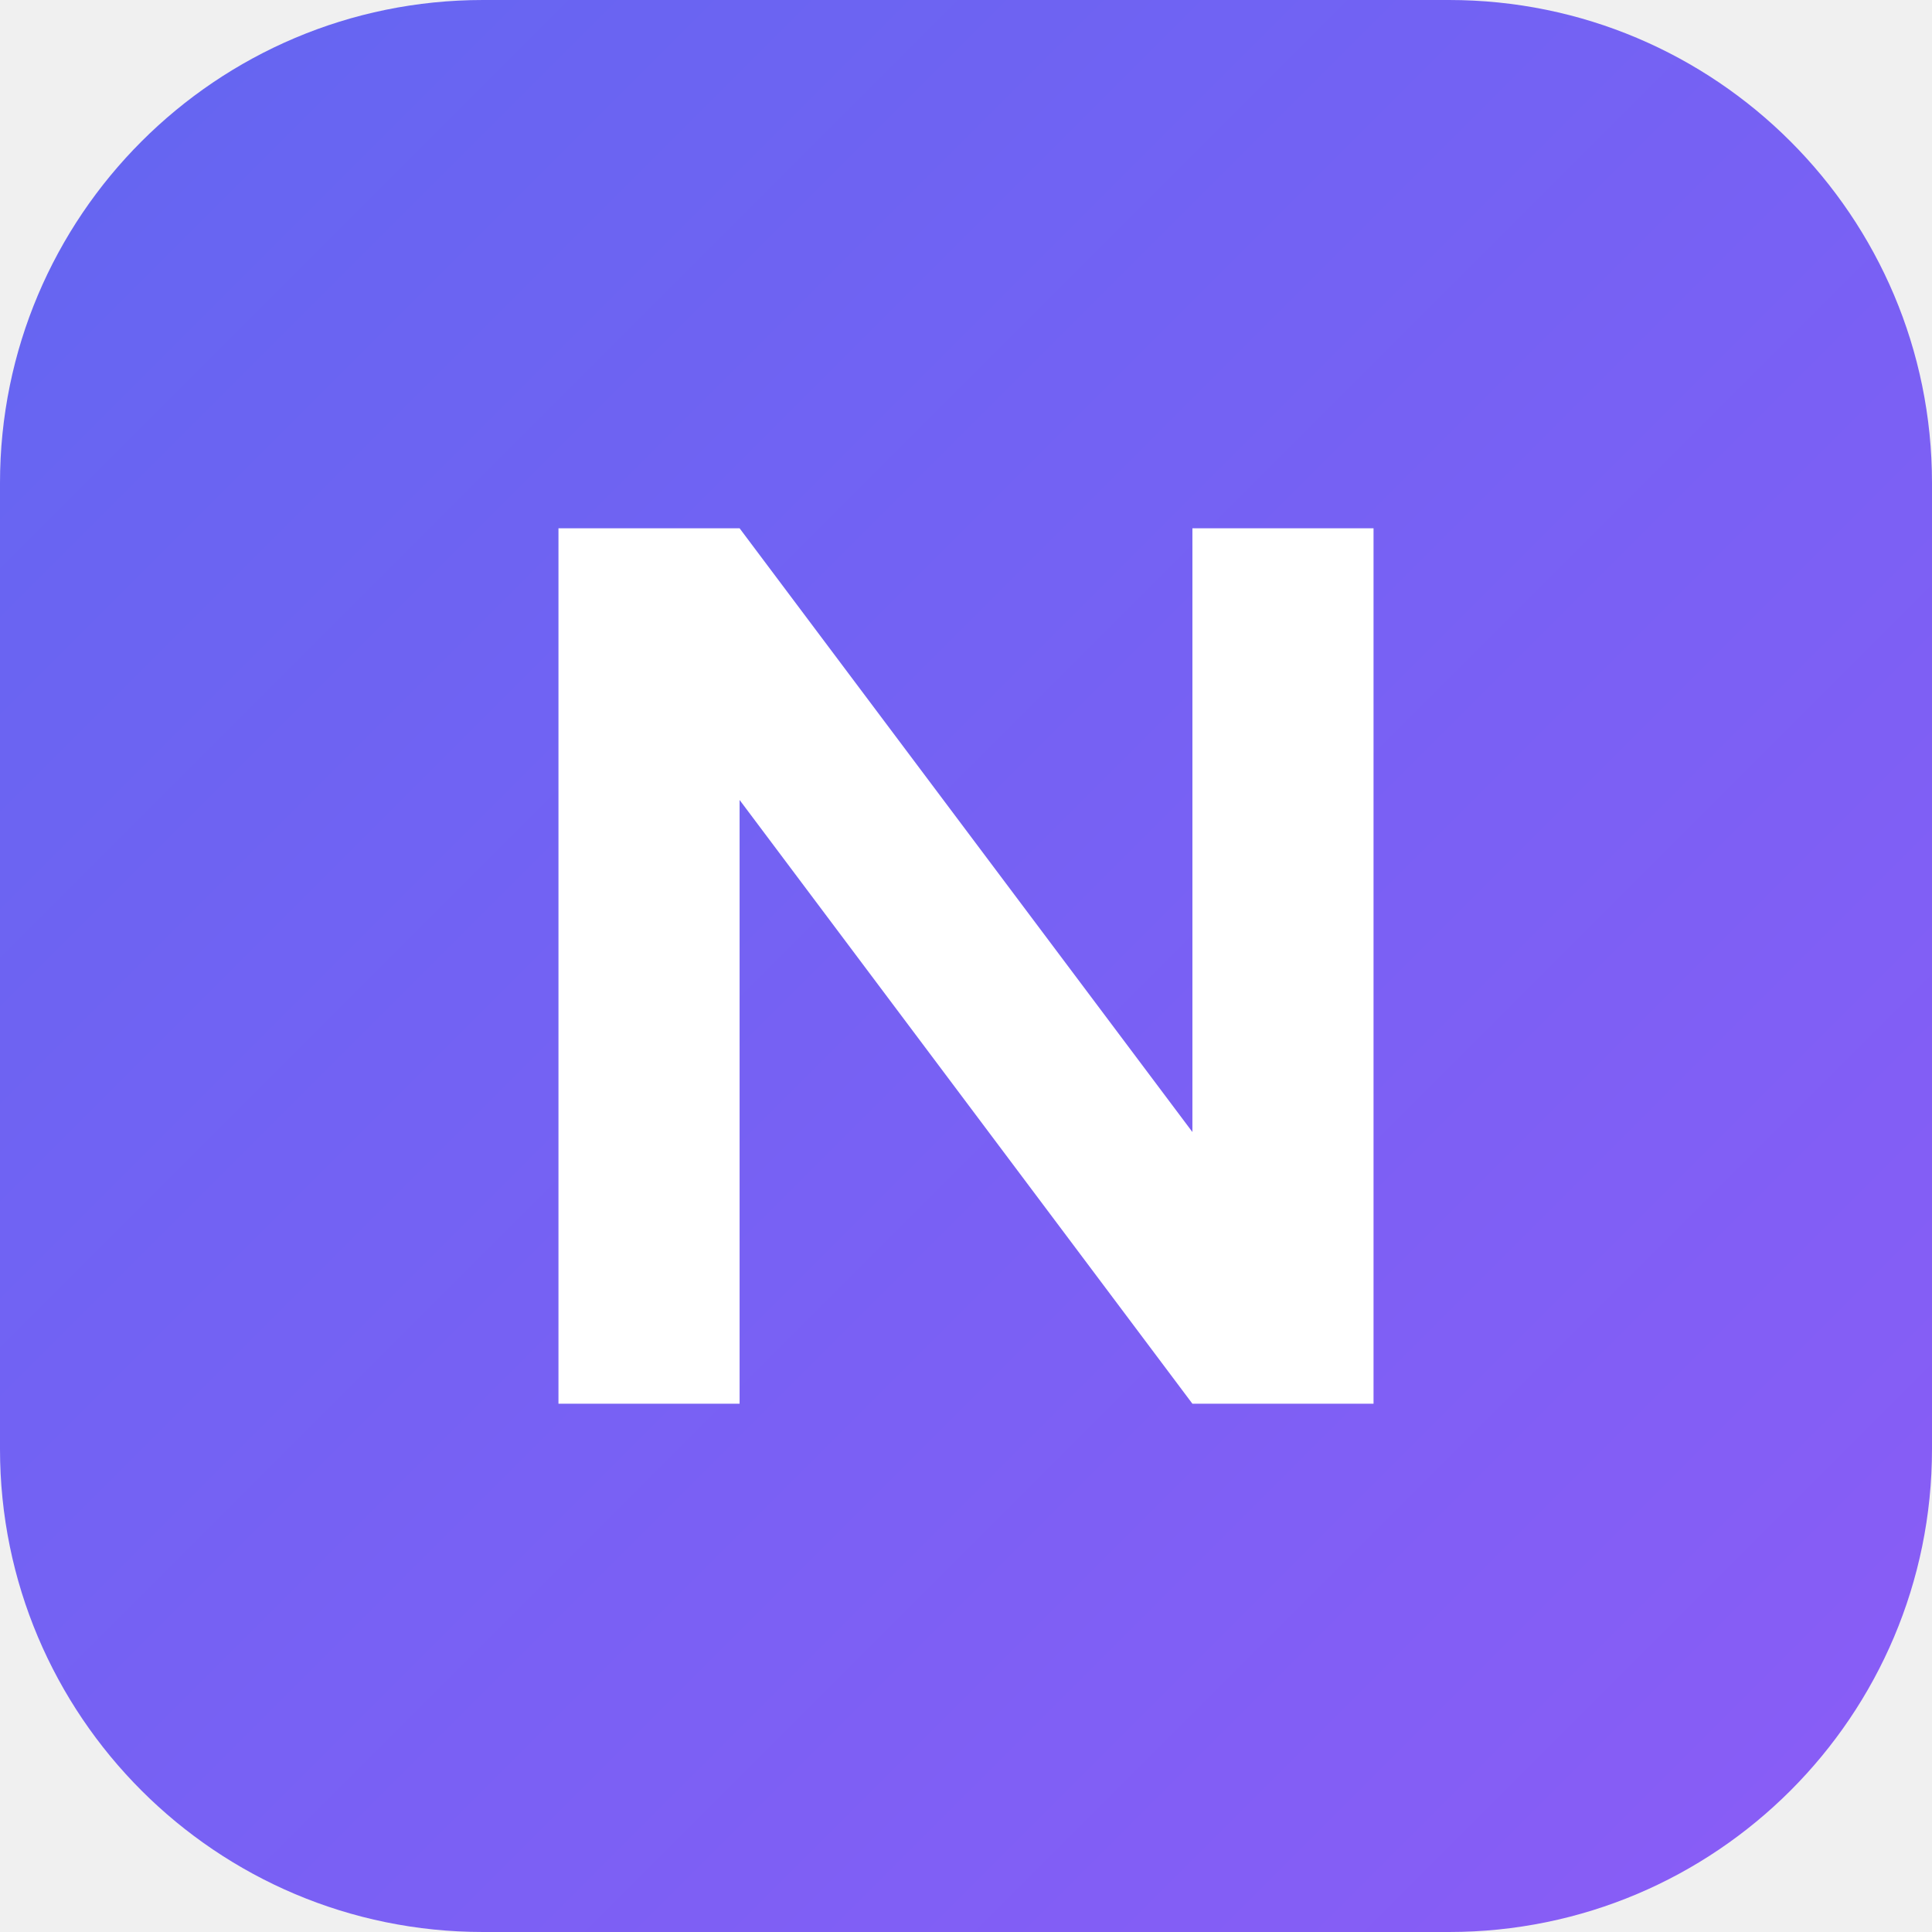
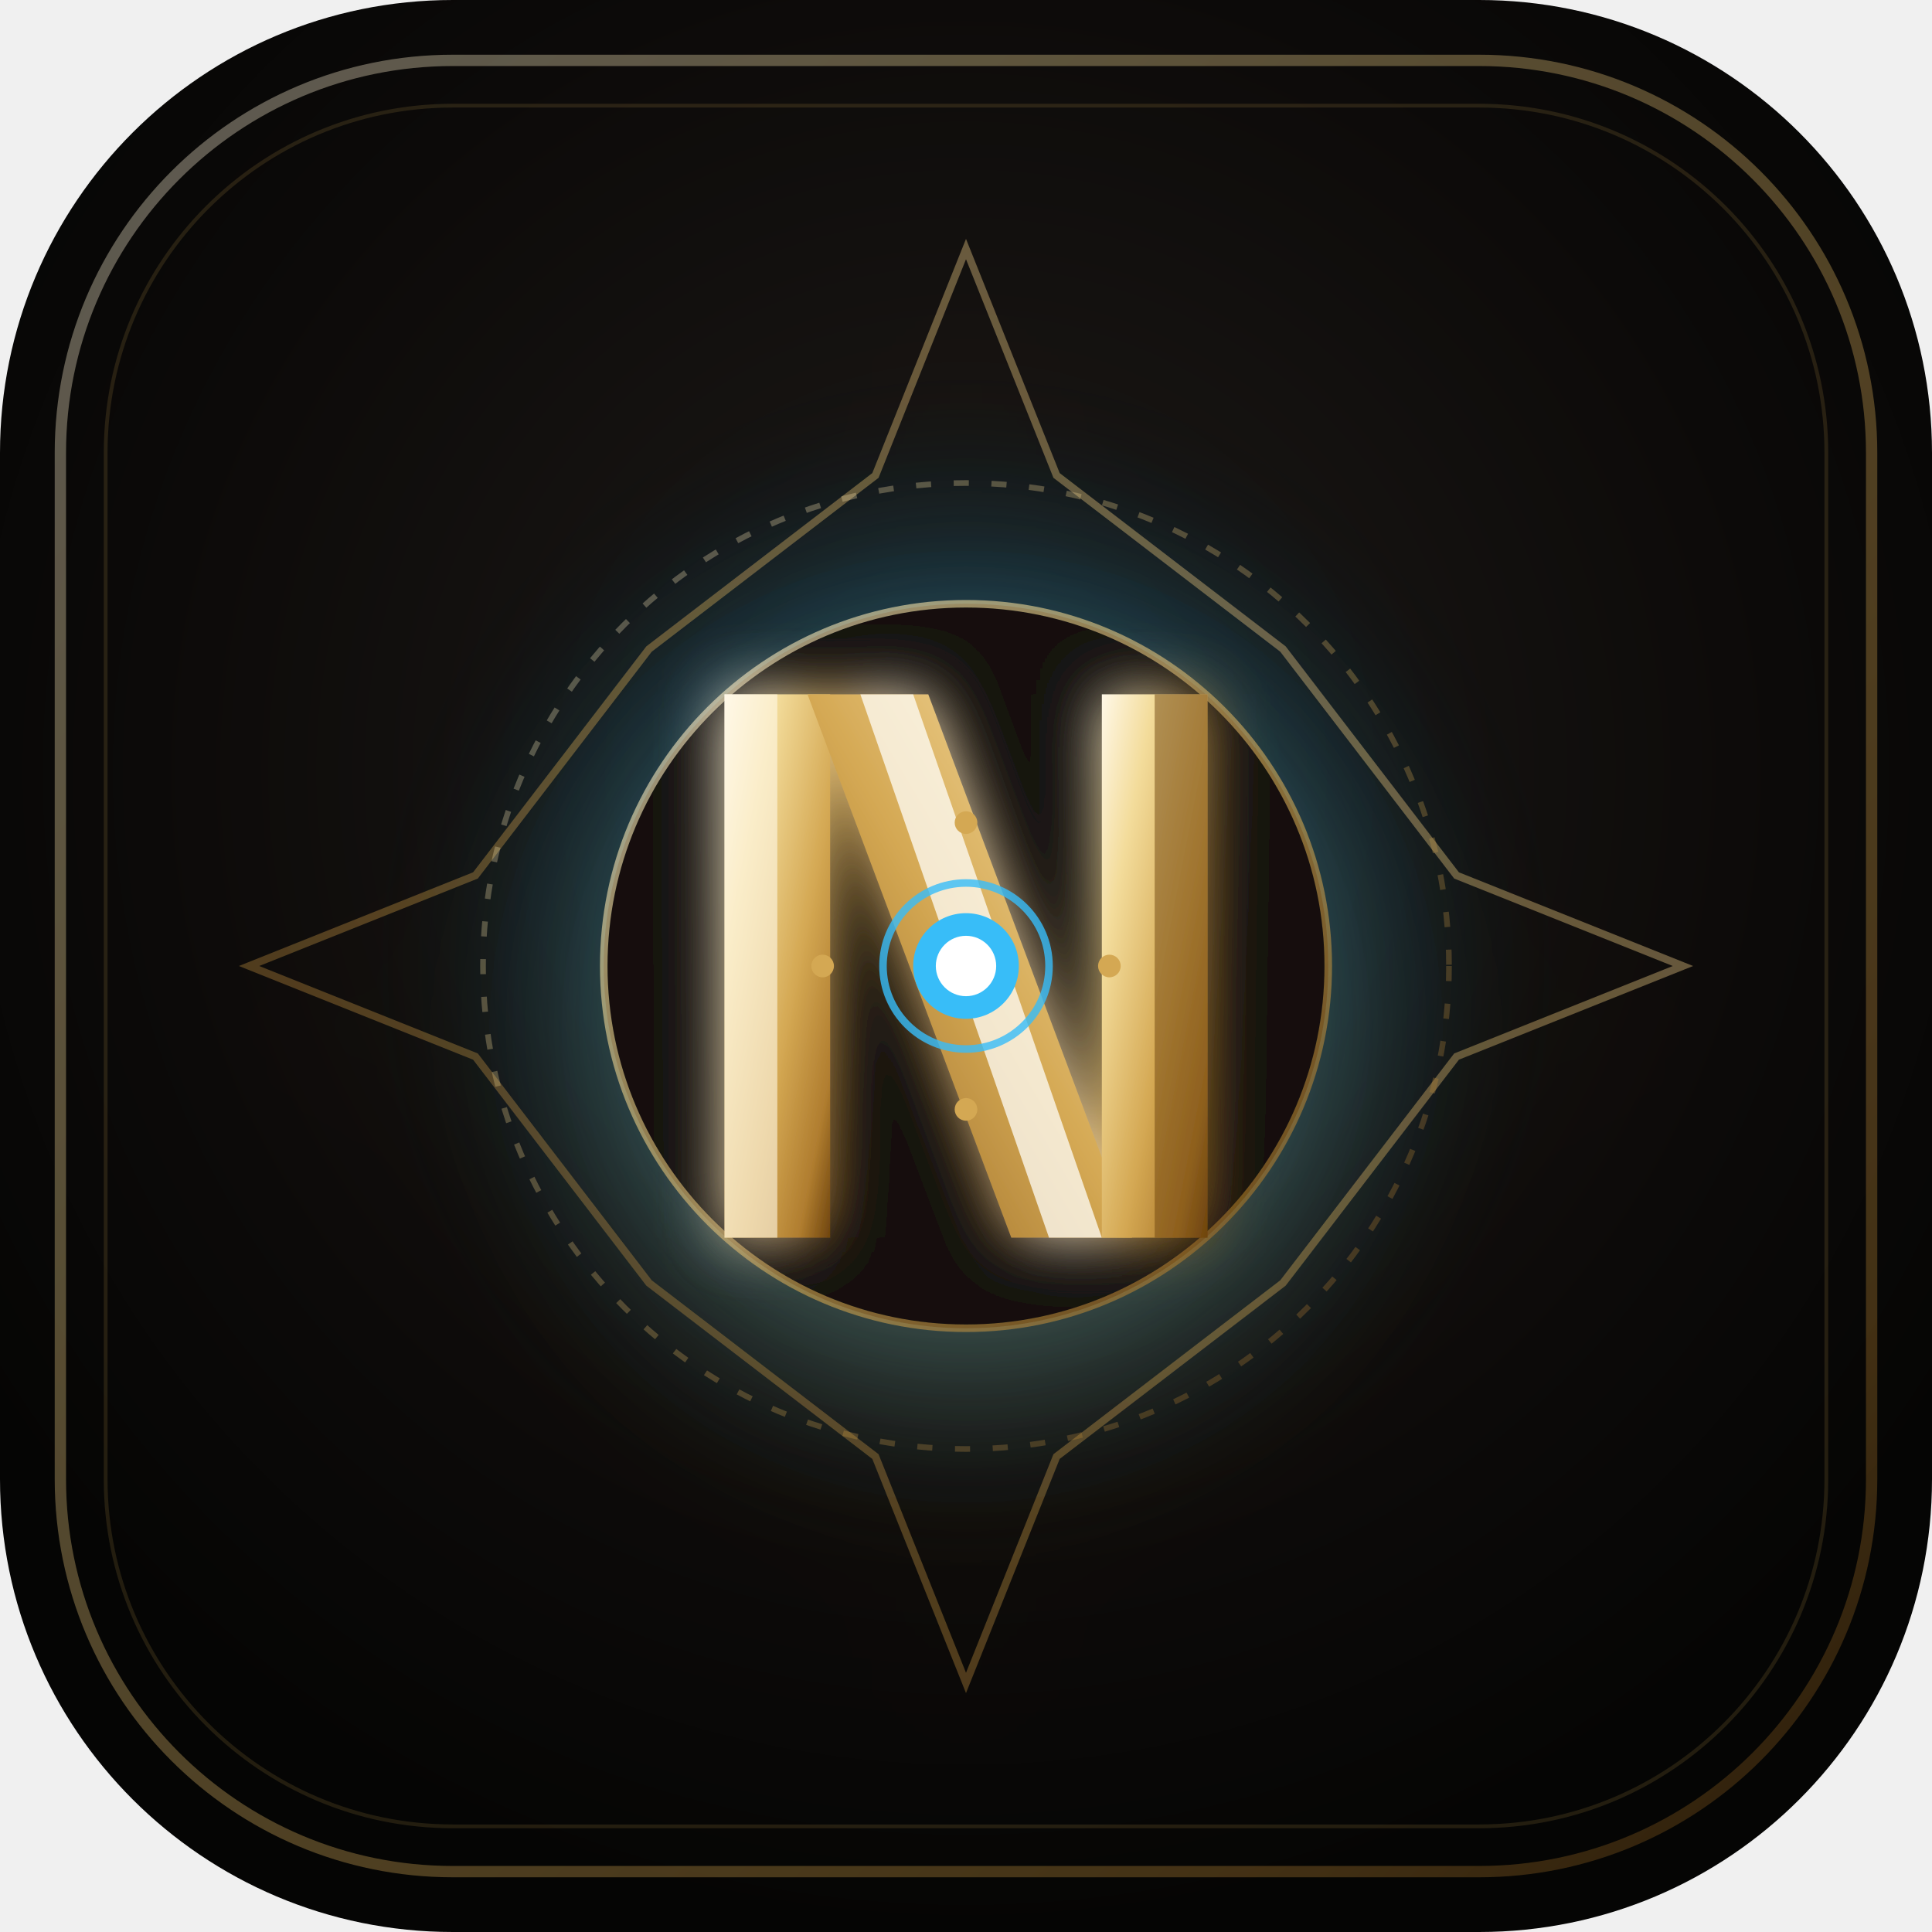
<svg xmlns="http://www.w3.org/2000/svg" viewBox="0 0 512 512" width="512" height="512">
  <defs>
-     <linearGradient id="nexoraGrad" x1="0%" y1="0%" x2="100%" y2="100%">
-       <stop offset="0%" stop-color="#6366f1" />
-       <stop offset="100%" stop-color="#8b5cf6" />
+     <radialGradient id="bgGrad" cx="50%" cy="40%" r="60%">
+       <stop offset="0%" stop-color="#1E1B18" />
+       <stop offset="70%" stop-color="#0C0A09" />
+       <stop offset="100%" stop-color="#050504" />
+     </radialGradient>
+     <linearGradient id="goldGrad" x1="0%" y1="0%" x2="100%" y2="100%">
+       <stop offset="0%" stop-color="#FFF8E7" />
+       <stop offset="25%" stop-color="#F3DC9B" />
+       <stop offset="60%" stop-color="#D4A853" />
+       <stop offset="85%" stop-color="#B07D2F" />
+       <stop offset="100%" stop-color="#6E440E" />
    </linearGradient>
+     <linearGradient id="goldAccent" x1="100%" y1="0%" x2="0%" y2="100%">
+       <stop offset="0%" stop-color="#FDE8B3" />
+       <stop offset="50%" stop-color="#D4A853" />
+       <stop offset="100%" stop-color="#8C5D1E" />
+     </linearGradient>
+     <radialGradient id="coreGlow" cx="50%" cy="50%" r="50%">
+       <stop offset="0%" stop-color="#38BDF8" stop-opacity="0.9" />
+       <stop offset="45%" stop-color="#0284C7" stop-opacity="0.5" />
+       <stop offset="100%" stop-color="#0C0A09" stop-opacity="0" />
+     </radialGradient>
+     <filter id="goldGlow" x="-20%" y="-20%" width="140%" height="140%">
+       <feGaussianBlur stdDeviation="8" result="blur" />
+       <feComposite in="SourceGraphic" in2="blur" operator="over" />
+     </filter>
+     <filter id="ambientShadow" x="-20%" y="-20%" width="140%" height="140%">
+       <feDropShadow dx="0" dy="16" stdDeviation="24" flood-color="#D4A853" flood-opacity="0.25" />
+     </filter>
  </defs>
-   <rect width="512" height="512" rx="128" fill="url(#nexoraGrad)" />
-   <path d="M148 372V140h48l120 160V140h48v232h-48L196 212v160z" fill="#ffffff" />
+   <rect width="512" height="512" rx="120" fill="url(#bgGrad)" />
+   <rect x="16" y="16" width="480" height="480" rx="104" fill="none" stroke="url(#goldGrad)" stroke-width="3" stroke-opacity="0.35" />
+   <rect x="28" y="28" width="456" height="456" rx="92" fill="none" stroke="#D4A853" stroke-width="1" stroke-opacity="0.15" />
+   <circle cx="256" cy="256" r="160" fill="url(#coreGlow)" />
+   <g transform="translate(256, 256)" filter="url(#ambientShadow)">
+     <polygon points="0,-190 24,-130 84,-84 130,-24 190,0 130,24 84,84 24,130 0,190 -24,130 -84,84 -130,24 -190,0 -130,-24 -84,-84 -24,-130" fill="none" stroke="url(#goldAccent)" stroke-width="2" stroke-opacity="0.4" />
+     <circle cx="0" cy="0" r="128" fill="none" stroke="url(#goldGrad)" stroke-width="1.5" stroke-opacity="0.3" stroke-dasharray="4 6" />
+     <circle cx="0" cy="0" r="96" fill="#14110F" stroke="url(#goldGrad)" stroke-width="2" stroke-opacity="0.6" />
+     <g filter="url(#goldGlow)">
+       <path d="M-64,-72 L-36,-72 L-36,72 L-64,72 Z" fill="url(#goldGrad)" />
+       <path d="M-64,-72 L-50,-72 L-50,72 L-64,72 Z" fill="#FFF8E7" opacity="0.6" />
+       <path d="M-42,-72 L-10,-72 L44,72 L12,72 Z" fill="url(#goldAccent)" />
+       <path d="M-28,-72 L-14,-72 L36,72 L22,72 Z" fill="#FFFDF8" opacity="0.75" />
+       <path d="M36,-72 L64,-72 L64,72 L36,72 Z" fill="url(#goldGrad)" />
+       <path d="M50,-72 L64,-72 L64,72 L50,72 Z" fill="#6E440E" opacity="0.5" />
+     </g>
+     <circle cx="0" cy="0" r="14" fill="#38BDF8" />
+     <circle cx="0" cy="0" r="8" fill="#FFFFFF" />
+     <circle cx="0" cy="0" r="22" fill="none" stroke="#38BDF8" stroke-width="2" stroke-opacity="0.8" />
+     <circle cx="0" cy="-38" r="3" fill="#D4A853" />
+     <circle cx="0" cy="38" r="3" fill="#D4A853" />
+     <circle cx="-38" cy="0" r="3" fill="#D4A853" />
+     <circle cx="38" cy="0" r="3" fill="#D4A853" />
+   </g>
</svg>
